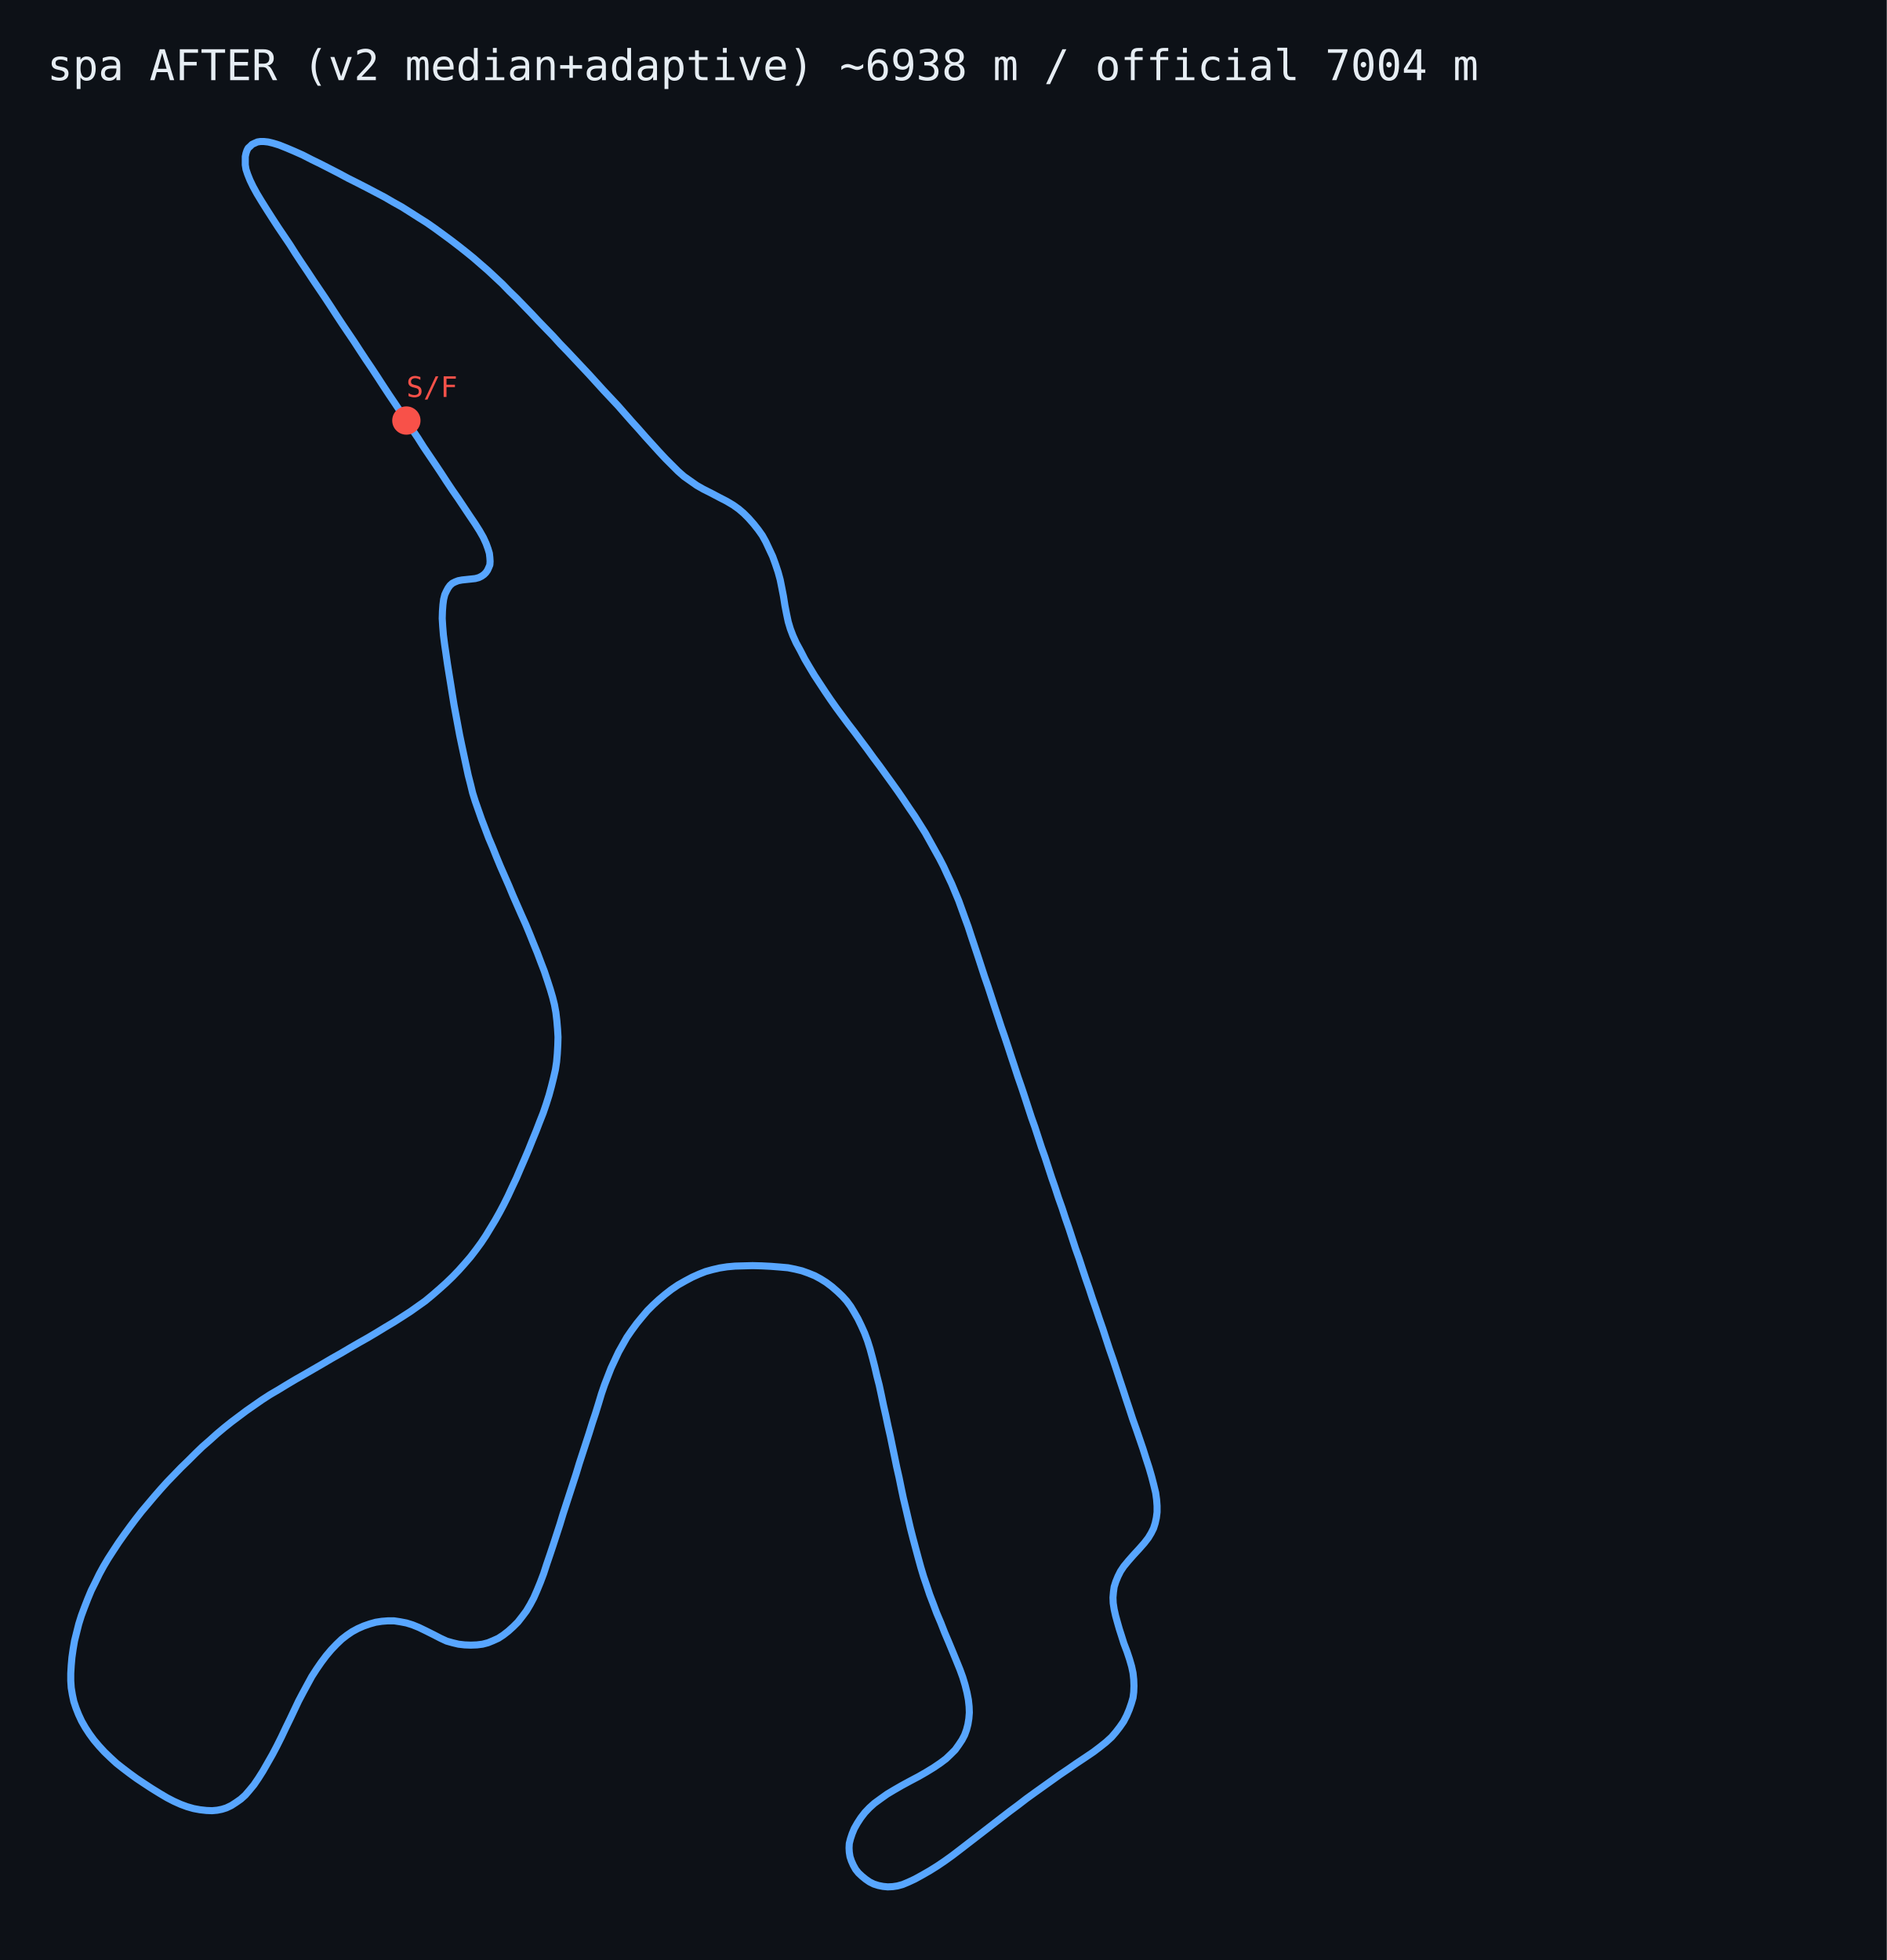
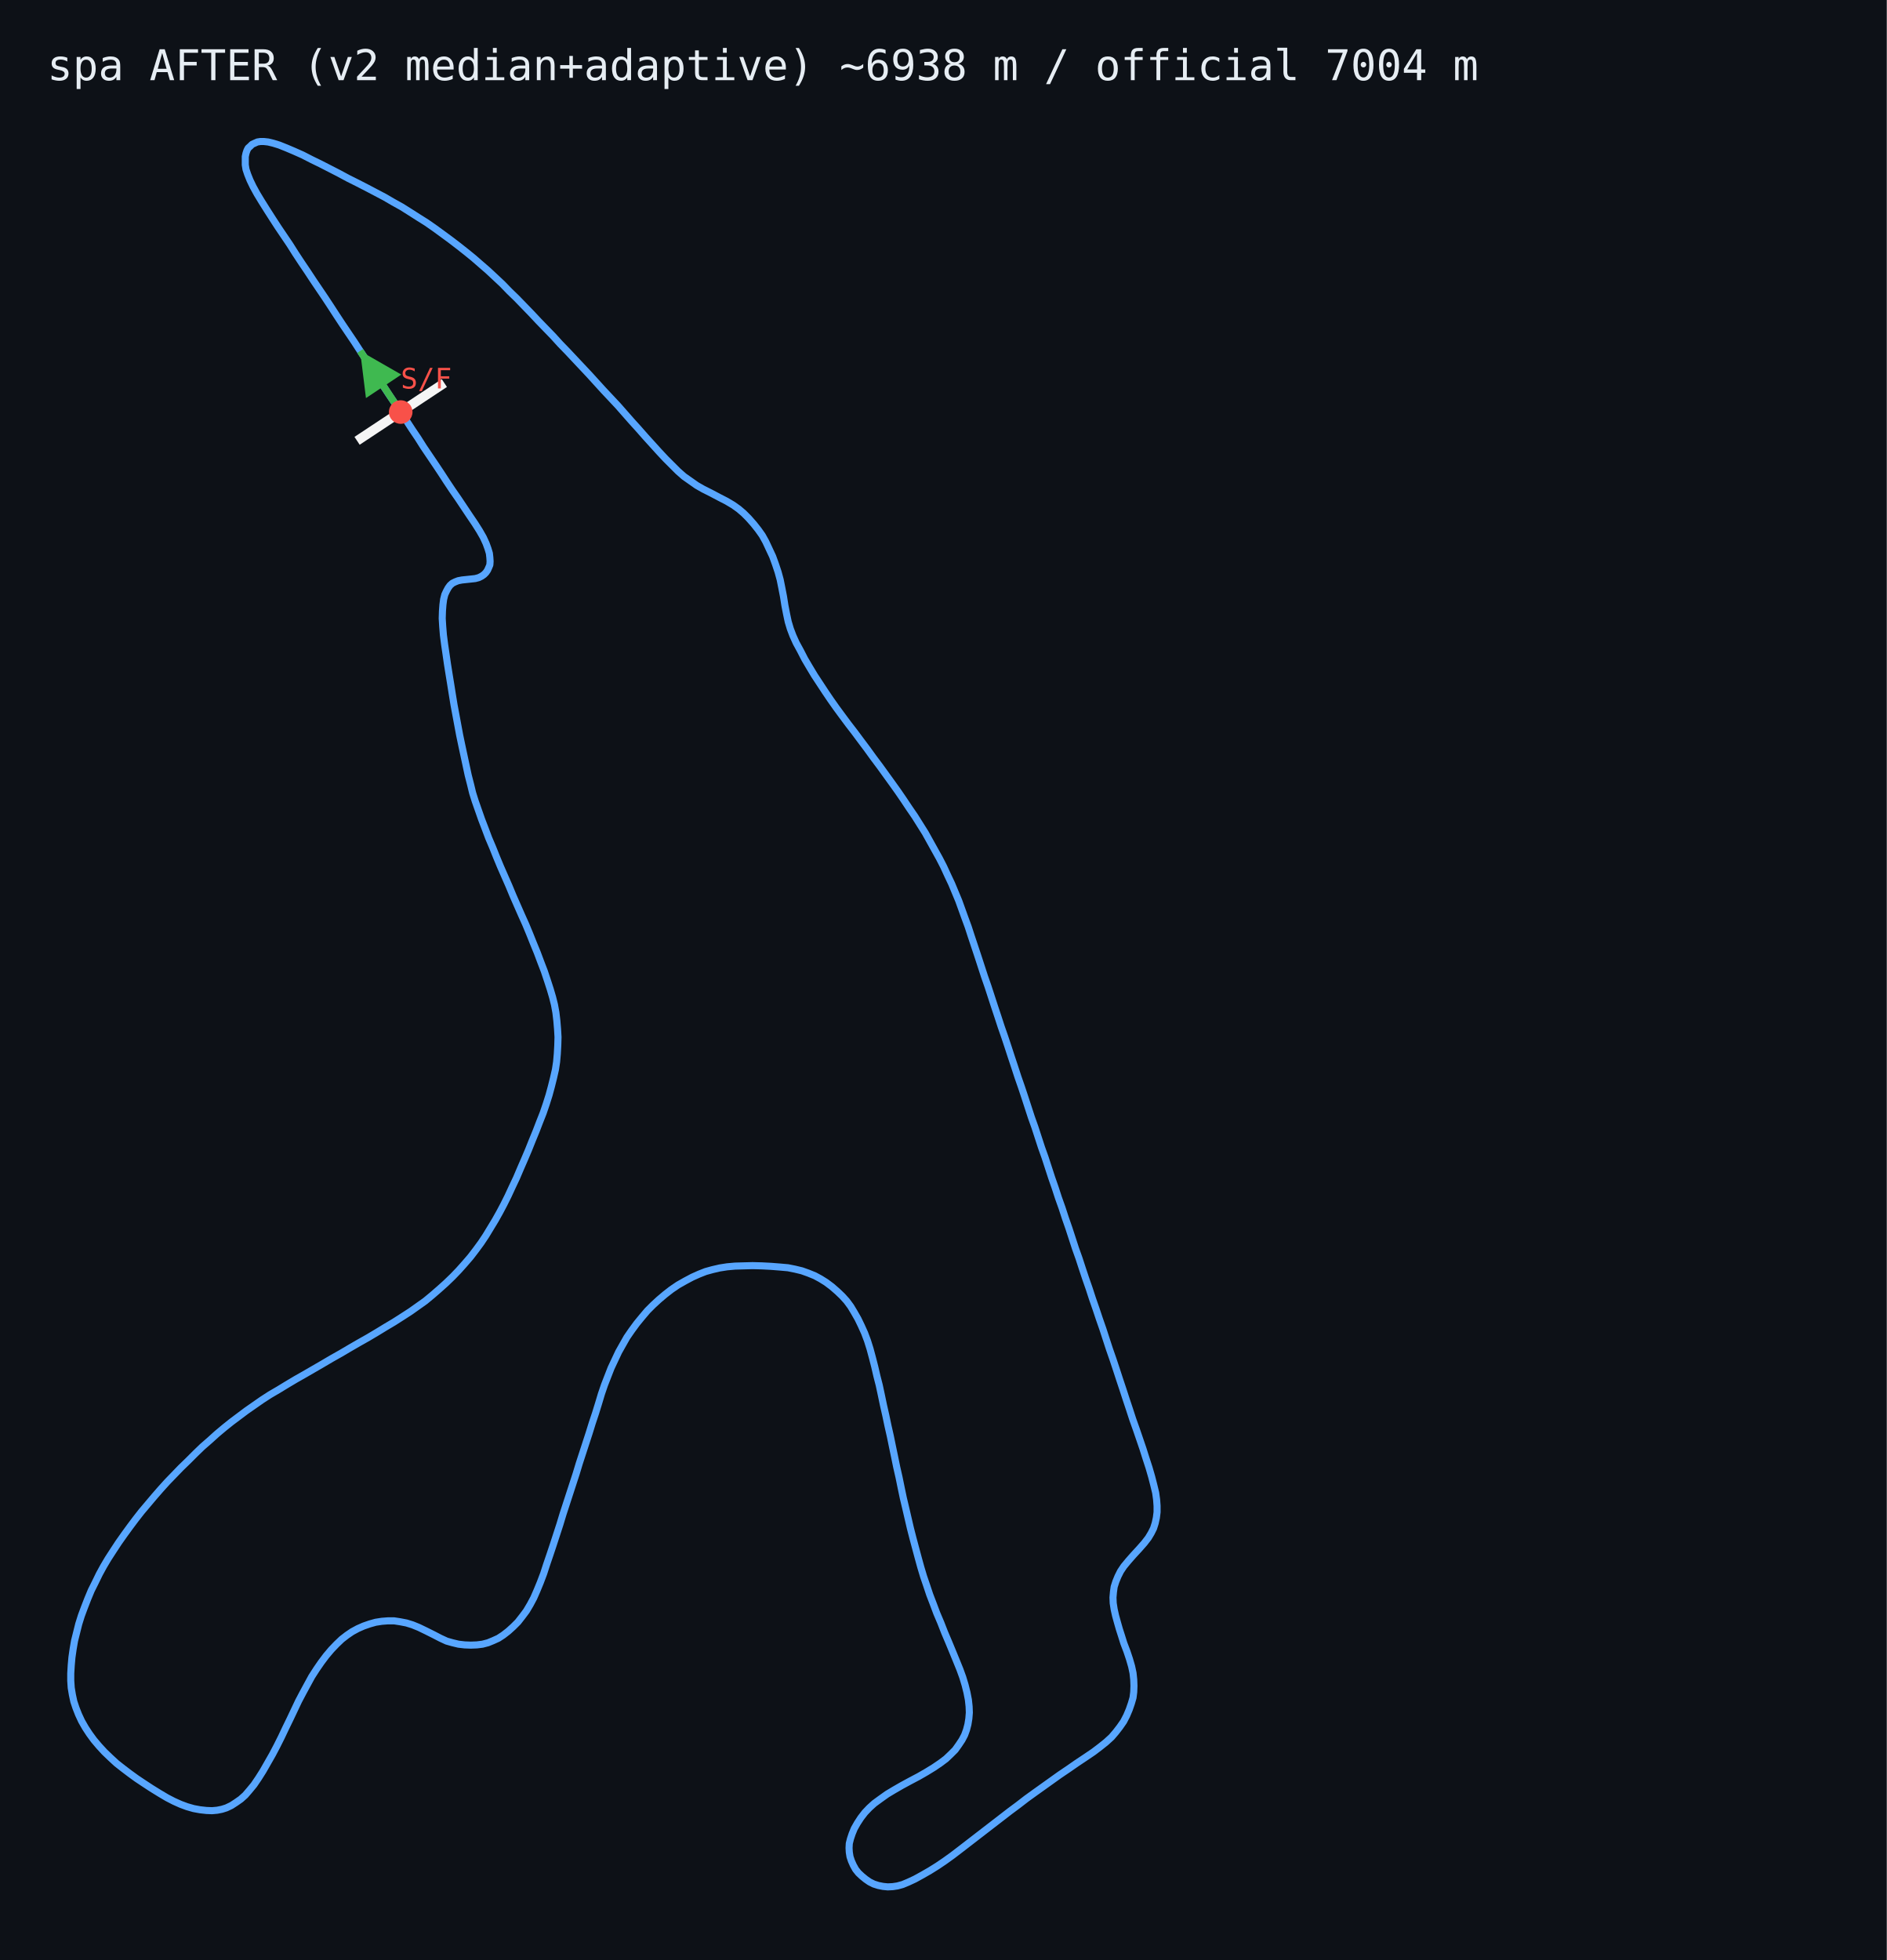
<svg xmlns="http://www.w3.org/2000/svg" width="800" height="831" viewBox="0 0 800 831">
+   <defs>
+     <marker id="arw" markerWidth="8" markerHeight="8" refX="6" refY="3" orient="auto">
+       <path d="M0,0 L6,3 L0,6 Z" fill="#3fb950" />
+     </marker>
+   </defs>
  <rect width="100%" height="100%" fill="#0d1117" />
  <text x="20" y="34" fill="#e6edf3" font-family="monospace" font-size="18">spa AFTER (v2 median+adaptive) ~6938 m / official 7004 m</text>
  <path d="M172.3,178.3 L169.9,174.7 L167.5,171.1 L165.0,167.4 L162.5,163.6 L160.1,159.9 L157.6,156.1 L155.1,152.4 L152.6,148.6 L150.2,144.9 L147.7,141.2 L145.2,137.5 L142.7,133.7 L140.3,130.0 L137.8,126.2 L135.3,122.5 L132.8,118.8 L130.3,115.0 L127.8,111.3 L125.3,107.5 L122.9,103.7 L120.4,100.0 L117.9,96.3 L115.5,92.6 L113.2,89.0 L111.0,85.5 L109.0,82.2 L107.3,79.1 L106.0,76.4 L105.0,73.9 L104.3,71.8 L104.0,69.9 L104.0,68.0 L104.0,66.4 L104.3,65.0 L104.7,63.8 L105.2,62.8 L106.1,62.0 L106.9,61.2 L108.0,60.7 L109.1,60.2 L110.4,60.0 L111.9,60.0 L113.7,60.2 L115.8,60.7 L118.4,61.5 L121.4,62.7 L124.7,64.1 L128.3,65.7 L132.0,67.6 L135.9,69.5 L139.8,71.5 L143.7,73.5 L147.6,75.6 L151.6,77.6 L155.5,79.6 L159.3,81.6 L163.1,83.6 L166.7,85.7 L170.3,87.7 L173.8,89.9 L177.4,92.2 L180.9,94.4 L184.2,96.7 L187.5,99.1 L190.9,101.6 L194.3,104.2 L197.6,106.8 L200.8,109.4 L203.9,112.1 L206.9,114.7 L209.9,117.5 L213.0,120.4 L216.0,123.5 L219.1,126.5 L222.1,129.6 L225.2,132.8 L228.3,136.1 L231.4,139.3 L234.5,142.5 L237.5,145.8 L240.6,149.0 L243.7,152.3 L246.8,155.6 L249.9,158.9 L252.9,162.2 L255.9,165.5 L259.0,168.8 L262.0,172.0 L264.9,175.3 L267.8,178.6 L270.7,181.8 L273.6,185.1 L276.5,188.3 L279.4,191.5 L282.2,194.5 L285.0,197.3 L287.5,199.8 L290.0,202.0 L292.7,203.9 L295.4,205.8 L298.2,207.4 L301.4,209.0 L304.8,210.8 L308.1,212.5 L310.8,214.1 L313.2,215.8 L315.3,217.6 L317.4,219.7 L319.6,222.2 L321.5,224.6 L323.2,227.0 L324.7,229.7 L326.1,232.7 L327.6,235.9 L328.8,239.2 L329.9,242.5 L330.8,245.8 L331.5,249.3 L332.2,252.9 L332.8,256.7 L333.5,260.3 L334.2,263.6 L335.1,266.6 L336.2,269.5 L337.6,272.6 L339.4,275.9 L341.2,279.4 L343.2,282.8 L345.3,286.3 L347.6,289.8 L349.9,293.3 L352.2,296.7 L354.6,300.1 L357.1,303.5 L359.7,307.0 L362.4,310.5 L365.0,314.0 L367.7,317.6 L370.3,321.2 L373.0,324.8 L375.6,328.4 L378.2,332.0 L380.7,335.5 L383.1,339.0 L385.5,342.6 L387.9,346.1 L390.1,349.6 L392.3,353.1 L394.3,356.7 L396.3,360.3 L398.3,363.9 L400.1,367.4 L401.8,371.1 L403.5,374.7 L405.0,378.3 L406.5,381.9 L407.8,385.5 L409.1,389.1 L410.5,392.9 L411.8,396.9 L413.2,401.1 L414.6,405.3 L416.0,409.6 L417.4,413.9 L418.9,418.2 L420.3,422.5 L421.7,426.8 L423.1,431.0 L424.5,435.3 L426.0,439.6 L427.4,443.8 L428.8,448.1 L430.2,452.3 L431.6,456.6 L433.1,460.9 L434.5,465.1 L435.9,469.4 L437.3,473.7 L438.8,477.9 L440.2,482.2 L441.6,486.5 L443.1,490.7 L444.5,495.0 L445.9,499.3 L447.4,503.6 L448.8,507.9 L450.3,512.1 L451.7,516.4 L453.2,520.7 L454.6,525.0 L456.0,529.3 L457.5,533.5 L458.9,537.8 L460.3,542.0 L461.8,546.3 L463.2,550.6 L464.7,554.9 L466.1,559.1 L467.6,563.4 L469.0,567.7 L470.4,572.0 L471.9,576.3 L473.3,580.5 L474.7,584.8 L476.1,589.0 L477.5,593.3 L478.9,597.5 L480.3,601.8 L481.8,606.0 L483.2,610.1 L484.6,614.2 L485.9,618.3 L487.2,622.3 L488.3,626.1 L489.2,629.6 L490.0,632.9 L490.4,635.8 L490.6,638.5 L490.6,641.1 L490.3,643.5 L489.8,645.8 L489.1,648.0 L488.1,650.0 L486.9,652.0 L485.2,654.2 L483.0,656.7 L480.6,659.3 L478.4,661.8 L476.5,664.1 L475.1,666.2 L474.0,668.4 L473.1,670.6 L472.4,672.8 L472.1,675.0 L471.9,677.3 L472.0,679.7 L472.4,682.3 L473.0,685.0 L473.8,687.9 L474.6,690.7 L475.5,693.5 L476.5,696.7 L477.8,700.1 L478.9,703.4 L479.8,706.5 L480.4,709.3 L480.7,712.1 L480.8,714.8 L480.7,717.4 L480.4,719.8 L479.7,722.2 L478.8,724.8 L477.7,727.4 L476.4,729.9 L474.8,732.2 L473.1,734.4 L471.3,736.5 L469.0,738.6 L466.5,740.6 L463.6,742.8 L460.2,745.1 L456.6,747.5 L453.0,750.0 L449.3,752.5 L445.8,755.0 L442.3,757.5 L438.8,760.0 L435.2,762.6 L431.7,765.3 L428.2,767.9 L424.7,770.6 L421.2,773.3 L417.7,776.0 L414.2,778.7 L410.7,781.4 L407.2,784.1 L403.8,786.7 L400.6,789.0 L397.5,791.1 L394.3,793.1 L391.0,795.0 L387.9,796.7 L385.1,798.0 L382.7,799.0 L380.5,799.6 L378.5,799.9 L376.4,800.0 L374.4,799.8 L372.4,799.4 L370.5,798.8 L368.7,797.9 L367.1,796.8 L365.5,795.5 L364.0,794.1 L362.8,792.6 L361.8,790.8 L361.0,789.0 L360.4,787.2 L360.1,785.3 L360.0,783.5 L360.1,781.6 L360.6,779.6 L361.3,777.5 L362.2,775.3 L363.5,773.0 L365.0,770.7 L366.7,768.5 L368.6,766.5 L370.7,764.6 L373.3,762.7 L376.1,760.7 L379.1,758.9 L382.4,757.0 L385.9,755.1 L389.5,753.2 L392.8,751.3 L395.9,749.4 L398.7,747.5 L401.1,745.7 L403.1,743.8 L405.0,741.9 L406.5,739.8 L407.9,737.7 L409.0,735.6 L409.8,733.4 L410.4,731.1 L410.8,728.6 L411.0,726.1 L410.9,723.5 L410.6,720.7 L410.0,717.6 L409.2,714.4 L408.2,711.1 L407.0,707.8 L405.5,704.1 L403.9,700.2 L402.2,696.1 L400.5,692.1 L398.9,688.0 L397.2,684.0 L395.7,680.0 L394.2,676.1 L392.9,672.2 L391.6,668.4 L390.4,664.4 L389.3,660.4 L388.2,656.3 L387.1,652.2 L386.0,647.9 L385.0,643.6 L384.0,639.3 L383.0,635.1 L382.1,630.8 L381.2,626.4 L380.2,622.0 L379.3,617.6 L378.4,613.3 L377.5,608.9 L376.5,604.5 L375.6,600.2 L374.6,595.8 L373.7,591.5 L372.8,587.3 L371.8,583.4 L370.9,579.5 L369.9,575.6 L368.9,571.9 L367.8,568.4 L366.6,565.2 L365.2,562.1 L363.8,559.2 L362.2,556.4 L360.7,553.9 L359.0,551.6 L357.1,549.5 L355.0,547.5 L352.7,545.5 L350.3,543.7 L347.9,542.2 L345.5,540.9 L342.8,539.8 L340.0,538.8 L337.1,538.1 L334.1,537.5 L330.7,537.2 L326.9,536.9 L323.0,536.7 L319.1,536.6 L315.3,536.7 L311.7,536.8 L308.3,537.1 L305.1,537.6 L302.1,538.3 L299.2,539.1 L296.4,540.2 L293.5,541.5 L290.5,543.1 L287.5,544.8 L284.7,546.7 L282.0,548.8 L279.4,551.0 L276.9,553.3 L274.5,555.7 L272.3,558.3 L270.0,561.1 L267.8,564.1 L265.8,567.0 L264.1,570.0 L262.3,573.2 L260.7,576.6 L259.1,580.0 L257.7,583.6 L256.3,587.2 L255.0,591.0 L253.8,595.0 L252.5,599.2 L251.1,603.4 L249.8,607.6 L248.4,611.9 L247.0,616.2 L245.6,620.5 L244.3,624.8 L242.9,629.1 L241.5,633.4 L240.1,637.7 L238.7,642.0 L237.4,646.3 L236.0,650.6 L234.6,654.9 L233.2,659.1 L231.8,663.2 L230.5,667.2 L229.1,670.9 L227.7,674.3 L226.3,677.5 L224.8,680.3 L223.2,683.0 L221.4,685.4 L219.6,687.7 L217.6,689.7 L215.5,691.6 L213.3,693.3 L211.3,694.6 L209.1,695.6 L206.9,696.5 L204.6,697.1 L202.2,697.4 L199.6,697.5 L197.0,697.4 L194.4,697.1 L191.9,696.5 L189.4,695.8 L186.8,694.6 L183.9,693.1 L180.7,691.5 L177.6,690.0 L174.9,688.9 L172.3,688.1 L169.7,687.6 L167.1,687.2 L164.5,687.2 L161.9,687.4 L159.3,687.8 L156.8,688.5 L154.2,689.4 L151.7,690.5 L149.3,691.8 L147.1,693.3 L144.9,695.0 L142.7,697.1 L140.5,699.4 L138.3,702.0 L136.2,704.8 L134.2,707.7 L132.2,710.8 L130.4,714.1 L128.5,717.6 L126.6,721.2 L124.8,725.0 L123.0,728.8 L121.1,732.7 L119.3,736.5 L117.4,740.3 L115.5,743.9 L113.5,747.4 L111.5,750.9 L109.6,753.9 L107.7,756.7 L105.8,759.0 L104.0,761.1 L102.1,762.8 L100.1,764.2 L98.1,765.5 L96.0,766.5 L94.1,767.1 L92.1,767.5 L89.9,767.7 L87.5,767.6 L84.8,767.3 L82.1,766.8 L79.3,766.0 L76.6,765.0 L73.7,763.7 L70.8,762.2 L67.6,760.3 L64.2,758.2 L61.0,756.1 L58.0,754.1 L55.1,752.0 L52.2,749.8 L49.4,747.6 L46.8,745.2 L44.3,742.8 L42.0,740.3 L39.8,737.7 L37.9,735.1 L36.2,732.5 L34.6,729.7 L33.3,726.9 L32.2,724.1 L31.3,721.4 L30.7,718.6 L30.2,715.6 L30.0,712.6 L30.0,709.5 L30.2,706.1 L30.5,702.7 L31.0,699.2 L31.6,695.7 L32.5,692.1 L33.4,688.5 L34.5,685.0 L35.8,681.5 L37.2,677.9 L38.7,674.3 L40.4,670.9 L42.1,667.4 L43.9,664.1 L45.8,660.9 L48.0,657.5 L50.3,654.0 L52.7,650.6 L55.1,647.3 L57.5,644.1 L60.0,640.9 L62.7,637.7 L65.4,634.5 L68.1,631.4 L70.9,628.3 L73.8,625.3 L76.7,622.3 L79.8,619.3 L82.8,616.3 L85.8,613.4 L88.9,610.7 L92.0,607.9 L95.1,605.3 L98.1,602.9 L101.3,600.5 L104.5,598.1 L107.8,595.8 L111.1,593.5 L114.5,591.3 L118.1,589.2 L121.7,587.0 L125.4,584.8 L129.1,582.7 L132.9,580.5 L136.7,578.3 L140.6,576.0 L144.5,573.8 L148.4,571.5 L152.2,569.3 L156.1,567.1 L159.8,564.9 L163.4,562.7 L167.1,560.5 L170.7,558.2 L174.1,556.0 L177.2,553.8 L180.3,551.6 L183.2,549.2 L186.2,546.6 L189.1,544.0 L191.9,541.3 L194.5,538.6 L197.0,535.8 L199.5,532.9 L201.8,529.9 L204.0,526.9 L206.0,523.9 L208.0,520.6 L210.0,517.3 L211.8,514.1 L213.6,510.7 L215.4,507.1 L217.2,503.2 L219.0,499.4 L220.7,495.4 L222.4,491.5 L224.1,487.5 L225.7,483.5 L227.3,479.6 L228.8,475.7 L230.3,471.9 L231.6,468.1 L232.8,464.3 L233.8,460.6 L234.7,457.0 L235.5,453.5 L236.0,450.2 L236.3,446.8 L236.5,443.2 L236.6,439.7 L236.4,436.3 L236.1,432.7 L235.7,429.3 L235.1,426.0 L234.3,422.8 L233.3,419.4 L232.1,415.7 L230.8,411.8 L229.3,407.9 L227.8,403.9 L226.2,400.0 L224.6,396.0 L222.9,391.9 L221.1,387.9 L219.3,383.8 L217.5,379.7 L215.8,375.6 L214.0,371.5 L212.2,367.4 L210.5,363.3 L208.9,359.3 L207.2,355.3 L205.7,351.3 L204.2,347.4 L202.8,343.4 L201.5,339.7 L200.4,336.2 L199.5,332.5 L198.5,328.6 L197.6,324.4 L196.7,320.2 L195.8,316.0 L194.9,311.7 L194.1,307.4 L193.3,303.1 L192.5,298.8 L191.8,294.5 L191.1,290.1 L190.4,285.8 L189.7,281.4 L189.1,277.2 L188.5,273.1 L188.0,269.2 L187.7,265.5 L187.5,262.2 L187.6,259.1 L187.8,256.4 L188.1,254.1 L188.6,252.1 L189.3,250.6 L190.0,249.3 L190.8,248.2 L191.8,247.3 L193.0,246.7 L194.3,246.2 L195.9,245.9 L197.8,245.7 L199.7,245.5 L201.5,245.3 L203.0,244.9 L204.2,244.3 L205.2,243.6 L206.0,242.8 L206.7,241.8 L207.2,240.7 L207.7,239.5 L207.8,238.0 L207.7,236.4 L207.5,234.6 L206.9,232.6 L206.1,230.4 L204.9,227.8 L203.3,225.0 L201.4,222.0 L199.1,218.6 L196.7,215.0 L194.3,211.4 L191.8,207.8 L189.4,204.2 L187.0,200.5 L184.6,196.9 L182.1,193.2 L179.6,189.5 L177.2,185.7 L174.7,182.0 Z" fill="none" stroke="#58a6ff" stroke-width="3" stroke-linejoin="round" />
-   <circle cx="172.3" cy="178.3" r="6" fill="#f85149" />
-   <text x="172.3" y="168.3" fill="#f85149" font-family="monospace" font-size="12">S/F</text>
+   <line x1="151.4" y1="186.9" x2="188.4" y2="162.4" stroke="#f5f5f5" stroke-width="4" />
+   <line x1="169.9" y1="174.7" x2="152.7" y2="148.8" stroke="#3fb950" stroke-width="3" marker-end="url(#arw)" />
+   <circle cx="169.9" cy="174.7" r="5" fill="#f85149" />
+   <text x="169.9" y="164.7" fill="#f85149" font-family="monospace" font-size="12">S/F</text>
</svg>
